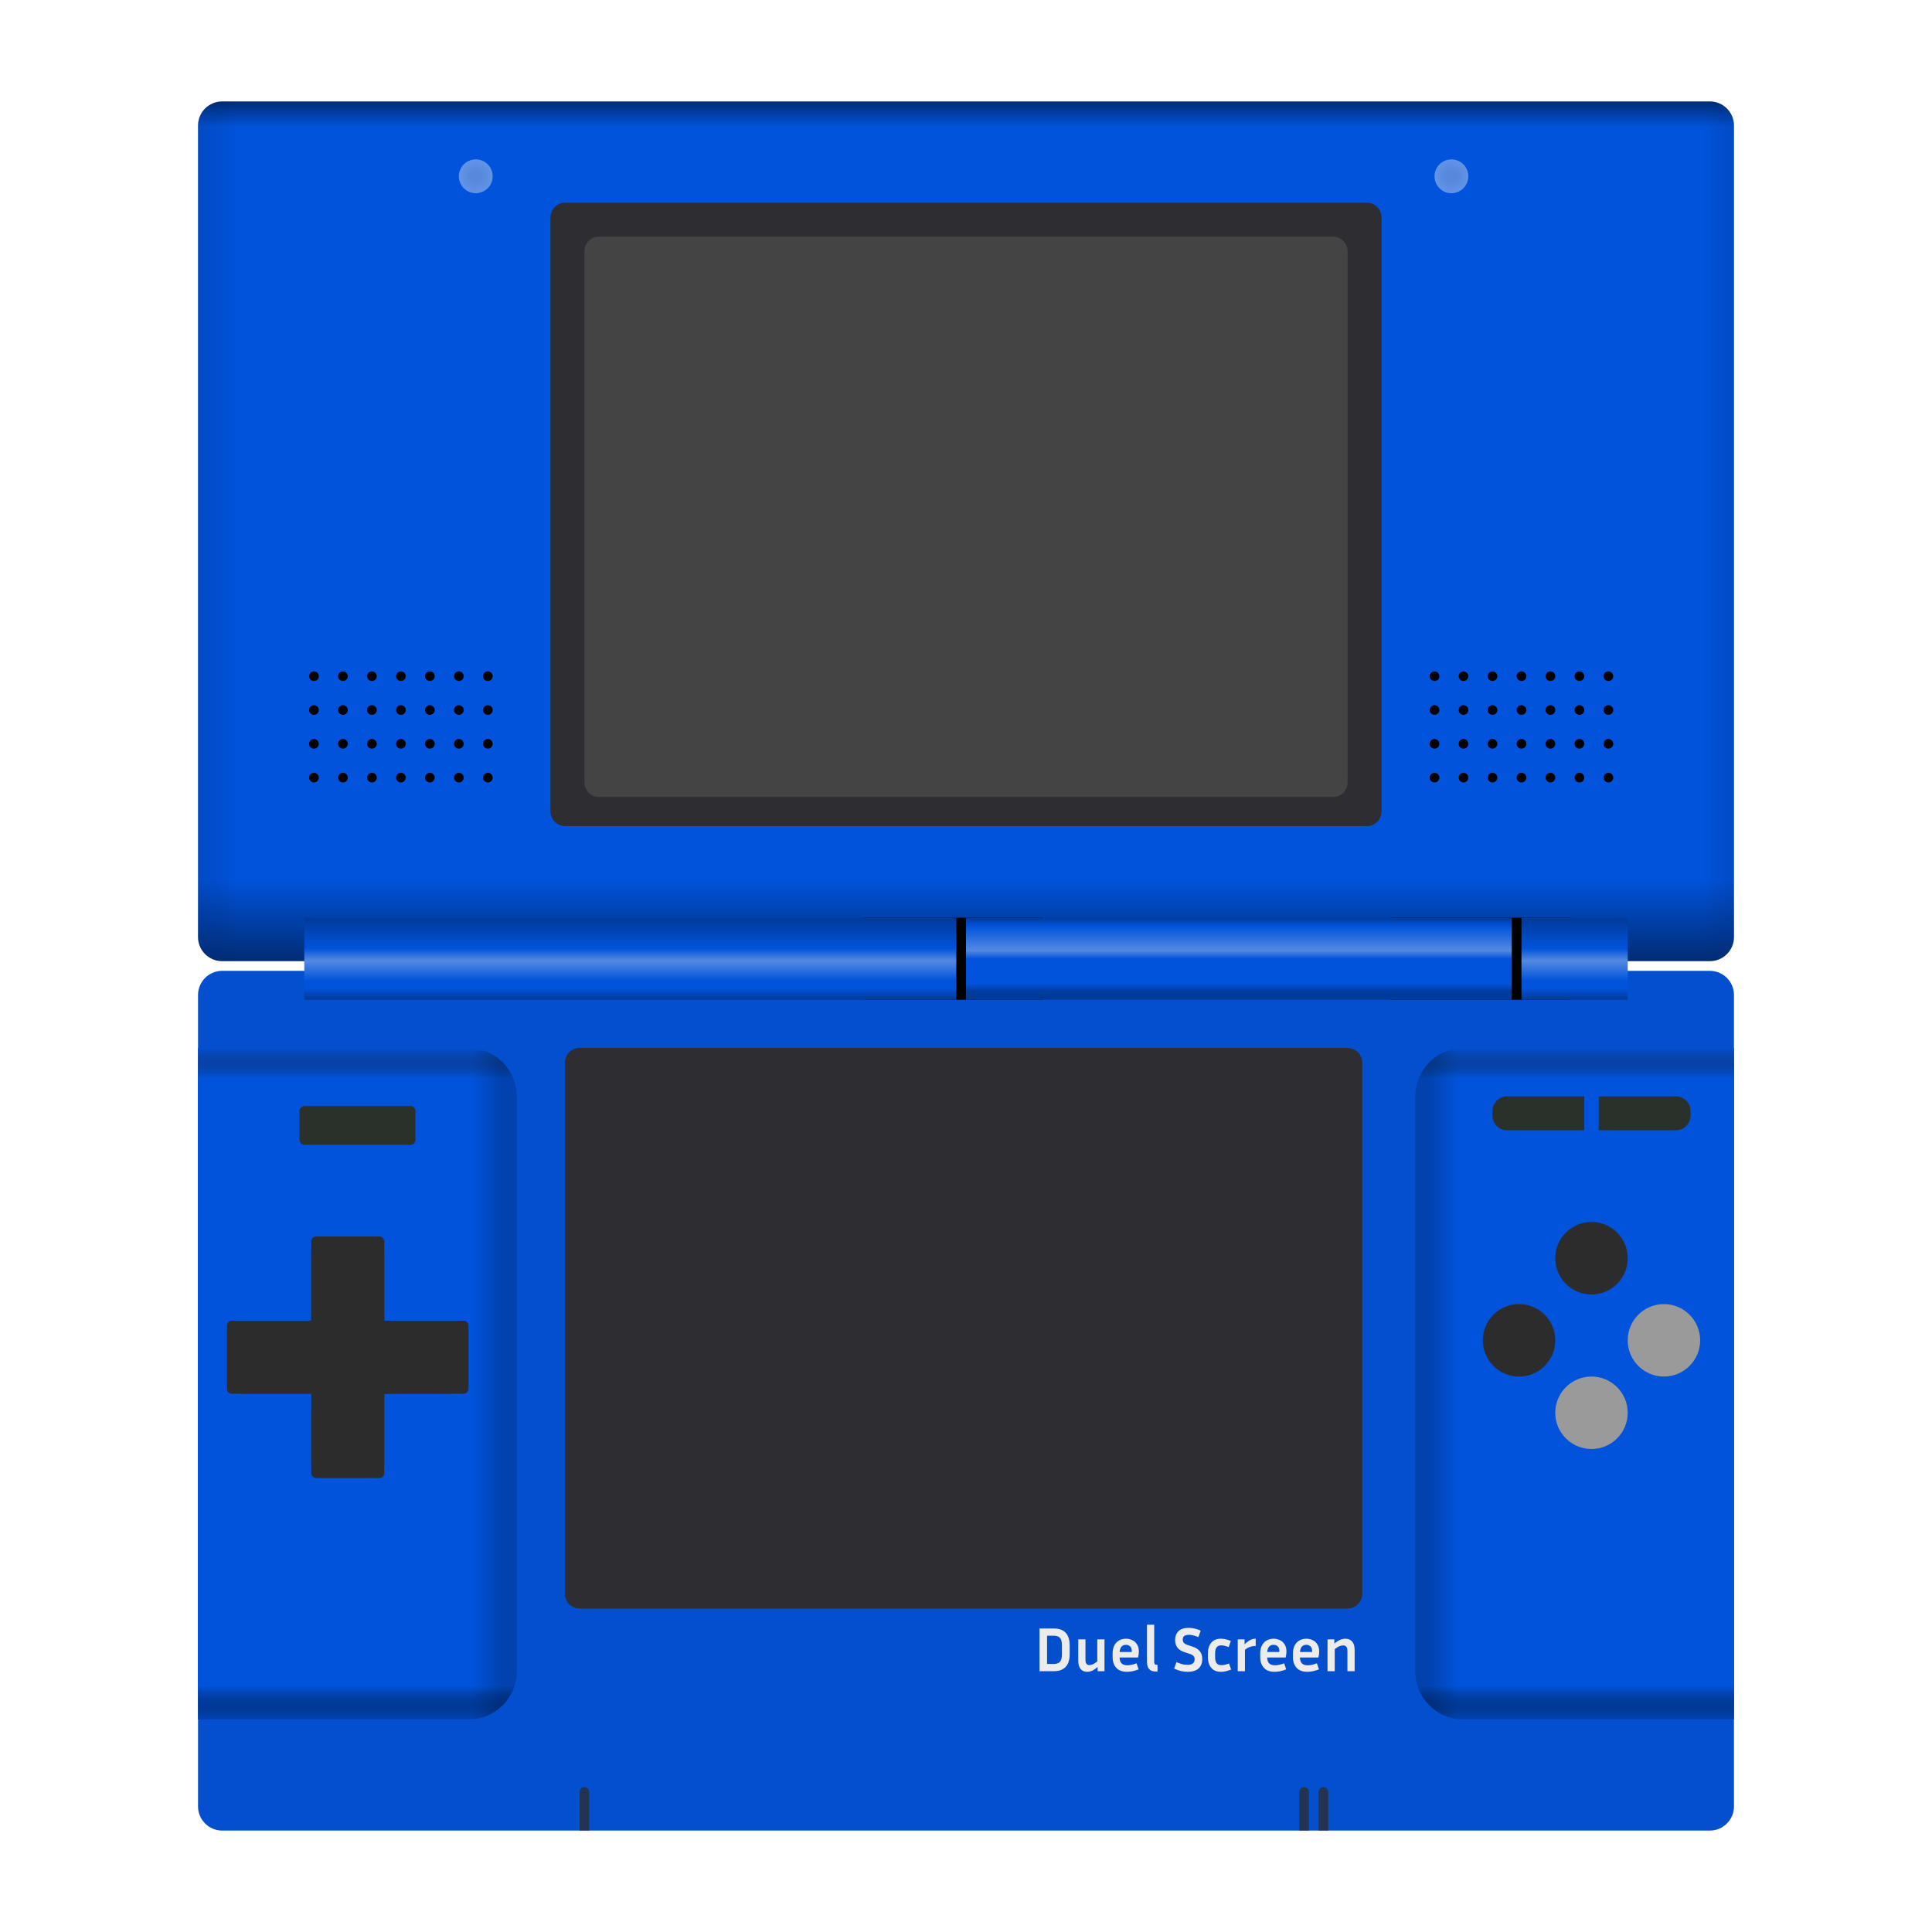
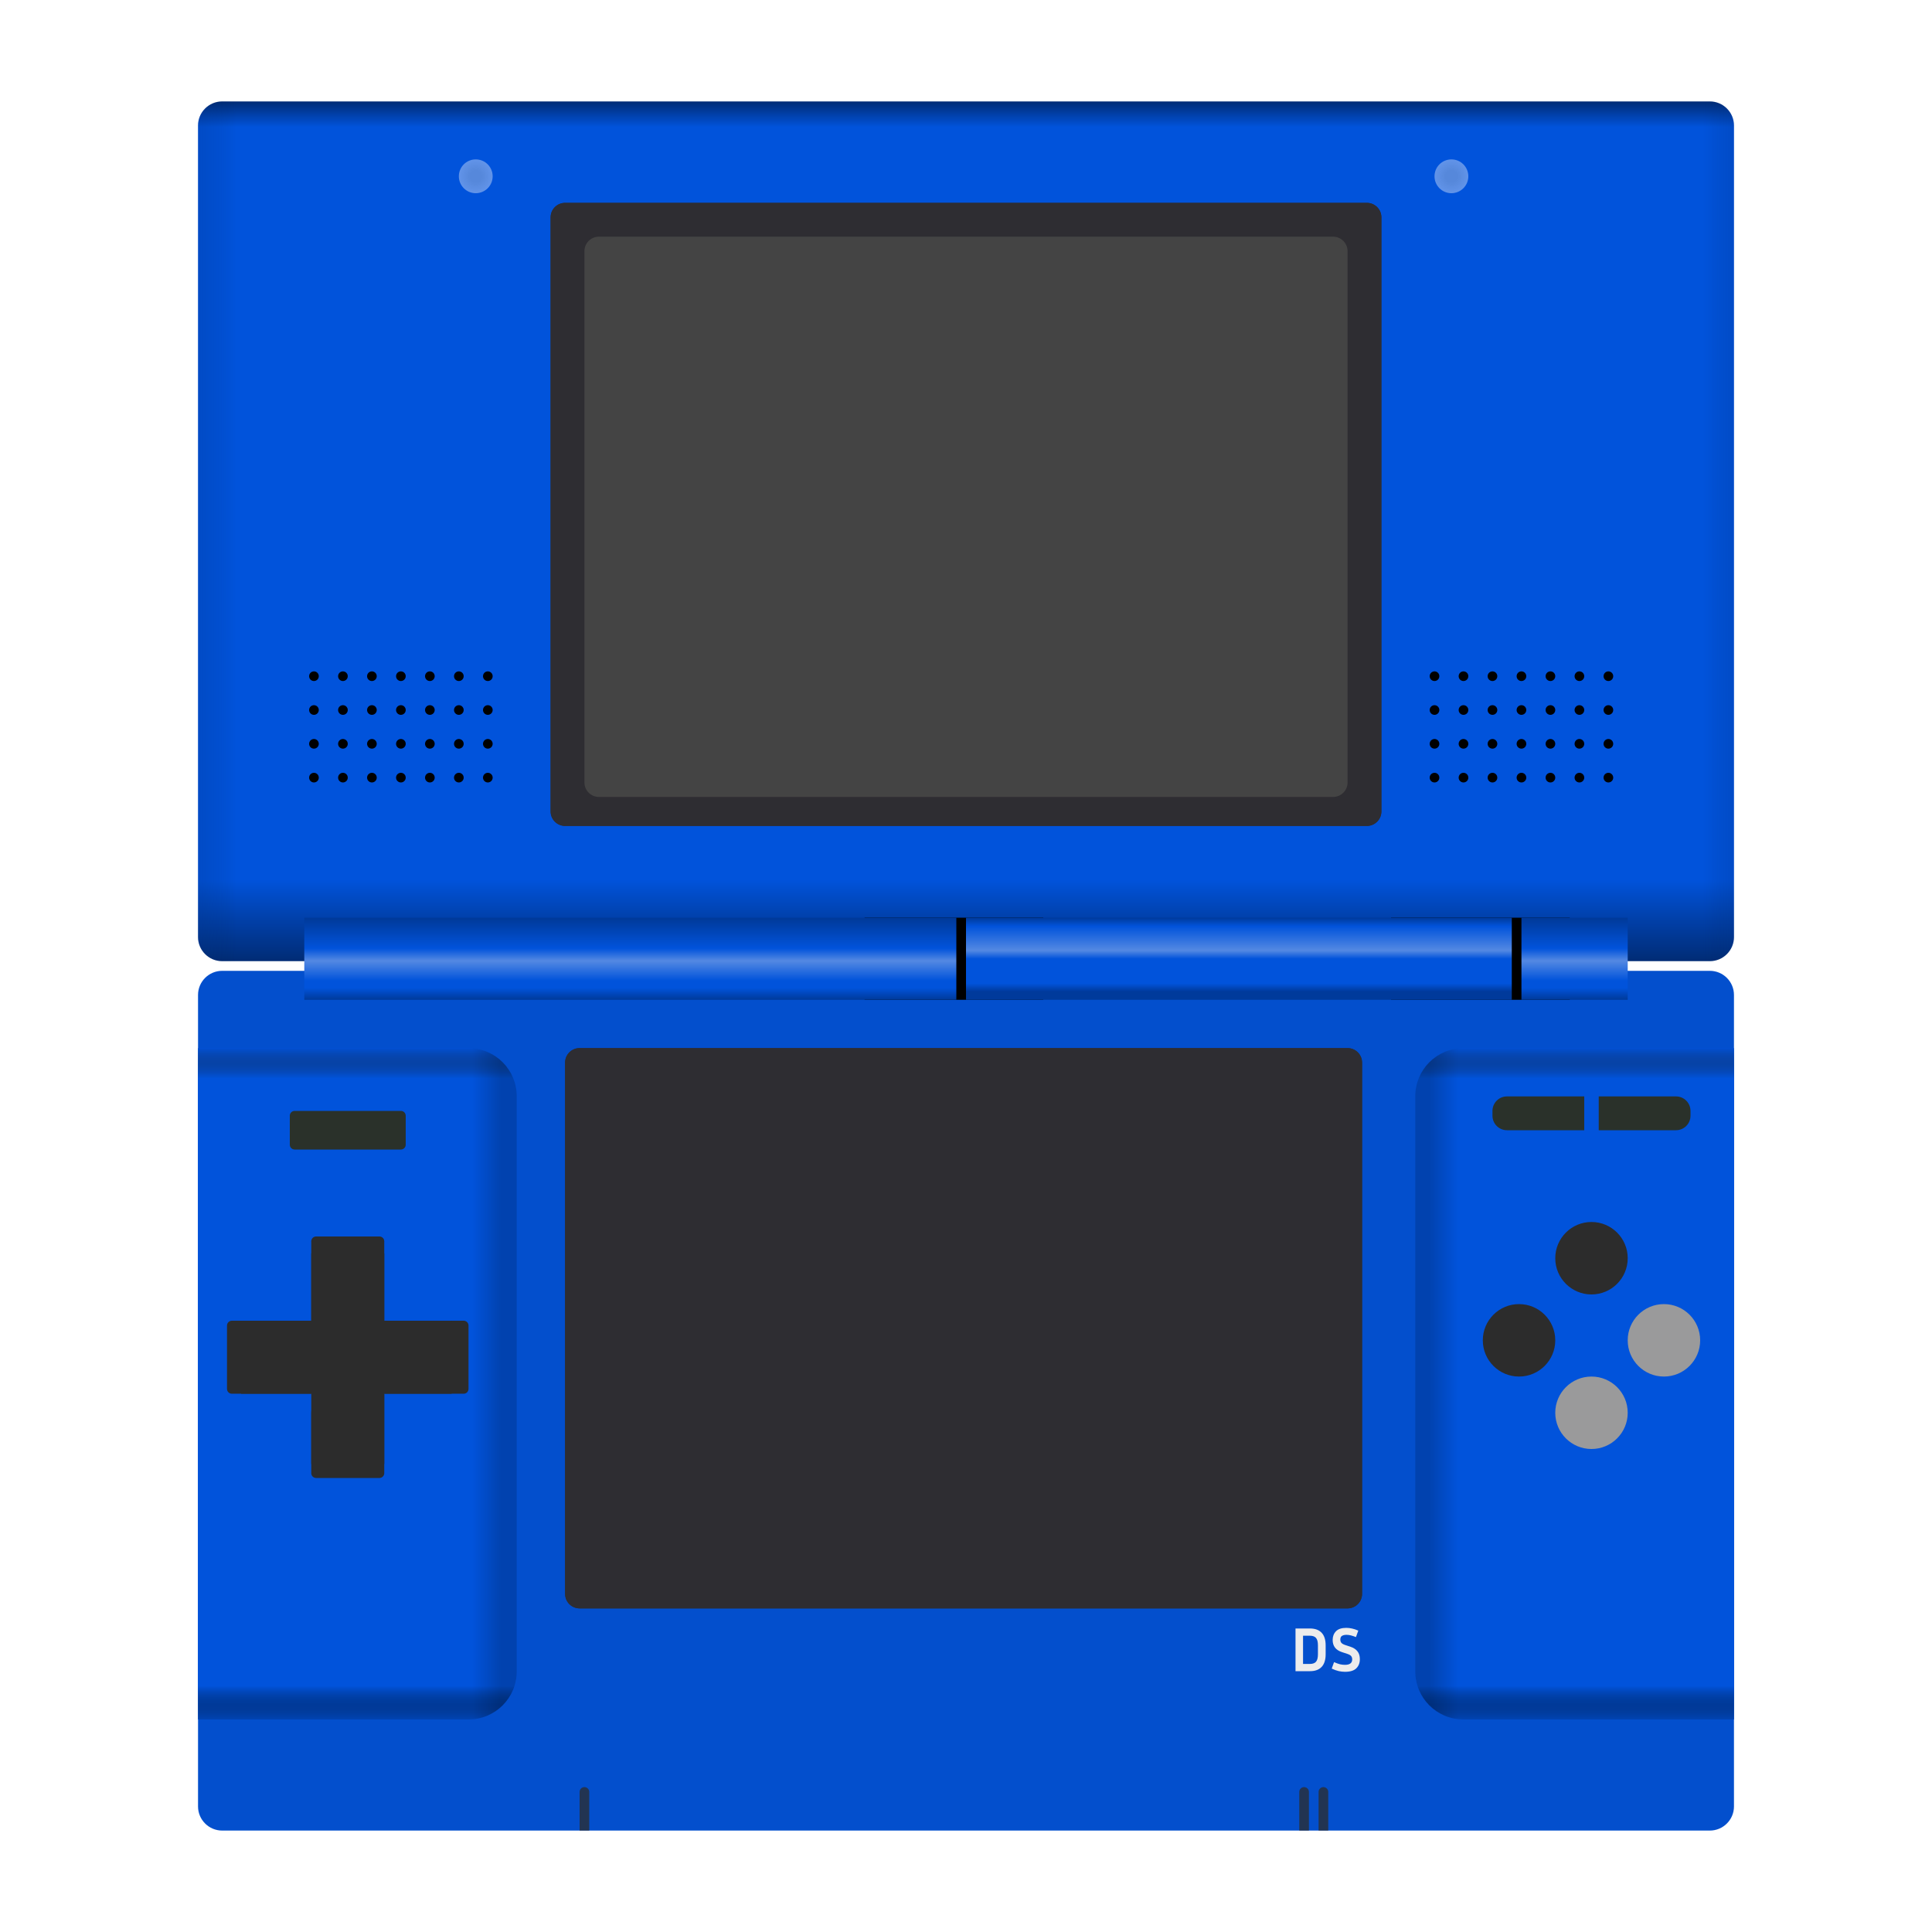
<svg xmlns="http://www.w3.org/2000/svg" width="400" height="400" viewBox="0 0 400 400" fill="none">
  <rect x="41" y="21" width="318" height="178" rx="5" fill="url(#paint0_linear_4_119)" />
  <rect x="41" y="21" width="318" height="178" rx="5" fill="url(#paint1_linear_4_119)" fill-opacity="0.2" />
  <rect x="114" y="42" width="172" height="129" rx="3" fill="#2E2D32" />
  <rect x="114" y="42" width="172" height="129" rx="3" fill="#2E2D32" />
  <rect x="121" y="49" width="158" height="116" rx="3" fill="#444444" />
  <circle cx="98.5" cy="36.5" r="3.5" fill="url(#paint2_radial_4_119)" />
  <circle cx="300.5" cy="36.5" r="3.5" fill="url(#paint3_radial_4_119)" />
  <circle cx="297" cy="140" r="1" fill="black" />
  <circle cx="303" cy="140" r="1" fill="black" />
  <circle cx="309" cy="140" r="1" fill="black" />
  <circle cx="315" cy="140" r="1" fill="black" />
  <circle cx="333" cy="140" r="1" fill="black" />
  <circle cx="321" cy="140" r="1" fill="black" />
  <circle cx="327" cy="140" r="1" fill="black" />
  <circle cx="297" cy="147" r="1" fill="black" />
  <circle cx="303" cy="147" r="1" fill="black" />
  <circle cx="309" cy="147" r="1" fill="black" />
  <circle cx="315" cy="147" r="1" fill="black" />
  <circle cx="333" cy="147" r="1" fill="black" />
  <circle cx="321" cy="147" r="1" fill="black" />
  <circle cx="327" cy="147" r="1" fill="black" />
  <circle cx="297" cy="154" r="1" fill="black" />
  <circle cx="303" cy="154" r="1" fill="black" />
  <circle cx="309" cy="154" r="1" fill="black" />
  <circle cx="315" cy="154" r="1" fill="black" />
  <circle cx="333" cy="154" r="1" fill="black" />
  <circle cx="321" cy="154" r="1" fill="black" />
  <circle cx="327" cy="154" r="1" fill="black" />
  <circle cx="297" cy="161" r="1" fill="black" />
  <circle cx="303" cy="161" r="1" fill="black" />
  <circle cx="309" cy="161" r="1" fill="black" />
  <circle cx="315" cy="161" r="1" fill="black" />
  <circle cx="333" cy="161" r="1" fill="black" />
  <circle cx="321" cy="161" r="1" fill="black" />
  <circle cx="327" cy="161" r="1" fill="black" />
  <circle cx="65" cy="140" r="1" fill="black" />
  <circle cx="71" cy="140" r="1" fill="black" />
  <circle cx="77" cy="140" r="1" fill="black" />
  <circle cx="83" cy="140" r="1" fill="black" />
  <circle cx="101" cy="140" r="1" fill="black" />
  <circle cx="89" cy="140" r="1" fill="black" />
  <circle cx="95" cy="140" r="1" fill="black" />
  <circle cx="65" cy="147" r="1" fill="black" />
  <circle cx="71" cy="147" r="1" fill="black" />
  <circle cx="77" cy="147" r="1" fill="black" />
  <circle cx="83" cy="147" r="1" fill="black" />
  <circle cx="101" cy="147" r="1" fill="black" />
  <circle cx="89" cy="147" r="1" fill="black" />
  <circle cx="95" cy="147" r="1" fill="black" />
  <circle cx="65" cy="154" r="1" fill="black" />
  <circle cx="71" cy="154" r="1" fill="black" />
  <circle cx="77" cy="154" r="1" fill="black" />
  <circle cx="83" cy="154" r="1" fill="black" />
  <circle cx="101" cy="154" r="1" fill="black" />
  <circle cx="89" cy="154" r="1" fill="black" />
  <circle cx="95" cy="154" r="1" fill="black" />
  <circle cx="65" cy="161" r="1" fill="black" />
  <circle cx="71" cy="161" r="1" fill="black" />
  <circle cx="77" cy="161" r="1" fill="black" />
  <circle cx="83" cy="161" r="1" fill="black" />
  <circle cx="101" cy="161" r="1" fill="black" />
  <circle cx="89" cy="161" r="1" fill="black" />
  <circle cx="95" cy="161" r="1" fill="black" />
  <rect x="41" y="201" width="318" height="178" rx="5" fill="#034FCD" />
  <rect x="117" y="217" width="165" height="116" rx="3" fill="#2E2D32" />
  <rect x="117" y="217" width="165" height="116" rx="3" fill="#2E2D32" />
  <path d="M293 227C293 221.477 297.477 217 303 217H359V356H303C297.477 356 293 351.523 293 346V227Z" fill="#0153DB" />
  <path d="M293 227C293 221.477 297.477 217 303 217H359V356H303C297.477 356 293 351.523 293 346V227Z" fill="url(#paint4_linear_4_119)" />
  <path d="M293 227C293 221.477 297.477 217 303 217H359V356H303C297.477 356 293 351.523 293 346V227Z" fill="url(#paint5_linear_4_119)" fill-opacity="0.2" />
  <path d="M309 230C309 228.343 310.343 227 312 227H328V234H312C310.343 234 309 232.657 309 231V230Z" fill="#2A312A" />
  <path d="M331 227H347C348.657 227 350 228.343 350 230V231C350 232.657 348.657 234 347 234H331V227Z" fill="#2A312A" />
  <circle cx="344.5" cy="277.5" r="7.5" fill="#9A9A9B" />
  <circle cx="329.5" cy="292.5" r="7.5" fill="#9A9A9B" />
  <circle cx="329.5" cy="260.5" r="7.5" fill="#2C2C2C" />
  <circle cx="314.5" cy="277.5" r="7.5" fill="#2C2C2C" />
  <path d="M41 217H97C102.523 217 107 221.477 107 227V346C107 351.523 102.523 356 97 356H41V217Z" fill="#0153DB" />
  <path d="M41 217H97C102.523 217 107 221.477 107 227V346C107 351.523 102.523 356 97 356H41V217Z" fill="url(#paint6_linear_4_119)" />
  <path d="M41 217H97C102.523 217 107 221.477 107 227V346C107 351.523 102.523 356 97 356H41V217Z" fill="url(#paint7_linear_4_119)" fill-opacity="0.2" />
-   <rect x="62" y="229" width="24" height="8" rx="1" fill="#2A312A" />
+   <rect x="60" y="230" width="24" height="8" rx="1" fill="#2A312A" />
  <path d="M64.442 257C64.442 256.448 64.889 256 65.442 256H78.558C79.11 256 79.558 256.448 79.558 257V273.442H64.442V257Z" fill="#2C2C2C" />
  <path d="M48 288.558C47.448 288.558 47 288.11 47 287.558V274.442C47 273.89 47.448 273.442 48 273.442H64.442V288.558H48Z" fill="#2C2C2C" />
  <path d="M96 273.442C96.552 273.442 97 273.89 97 274.442V287.558C97 288.11 96.552 288.558 96 288.558H79.558V273.442H96Z" fill="#2C2C2C" />
  <path d="M79.558 305C79.558 305.552 79.111 306 78.558 306H65.442C64.89 306 64.442 305.552 64.442 305V292.558C64.442 290.349 66.233 288.558 68.442 288.558H79.558V305Z" fill="#2C2C2C" />
  <rect x="49.907" y="273.442" width="43.605" height="15.116" fill="#2C2C2C" />
  <rect x="64.442" y="303.093" width="43.605" height="15.116" transform="rotate(-90 64.4418 303.093)" fill="#2C2C2C" />
-   <path d="M120 371C120 370.448 120.448 370 121 370V370C121.552 370 122 370.448 122 371V379H120V371Z" fill="#2C2C2C" fill-opacity="0.76" />
-   <path d="M269 371C269 370.448 269.448 370 270 370V370C270.552 370 271 370.448 271 371V379H269V371Z" fill="#2C2C2C" fill-opacity="0.76" />
-   <path d="M273 371C273 370.448 273.448 370 274 370V370C274.552 370 275 370.448 275 371V379H273V371Z" fill="#2C2C2C" fill-opacity="0.76" />
-   <path d="M215.222 346V337.16H218.212C219.269 337.16 220.075 337.455 220.63 338.044C221.185 338.633 221.462 339.5 221.462 340.644V342.503C221.462 343.656 221.185 344.527 220.63 345.116C220.075 345.705 219.269 346 218.212 346H215.222ZM218.147 338.655H216.782V344.505H218.147C218.762 344.505 219.2 344.353 219.46 344.05C219.729 343.747 219.863 343.231 219.863 342.503V340.644C219.863 339.925 219.729 339.413 219.46 339.11C219.2 338.807 218.762 338.655 218.147 338.655ZM227.256 346V345.129C226.857 345.476 226.484 345.731 226.138 345.896C225.791 346.052 225.44 346.13 225.085 346.13C224.495 346.13 224.04 345.931 223.72 345.532C223.399 345.125 223.239 344.557 223.239 343.829V339.409H224.734V343.647C224.734 344.375 225.002 344.739 225.54 344.739C225.756 344.739 225.99 344.687 226.242 344.583C226.502 344.479 226.814 344.28 227.178 343.985V339.409H228.673V346H227.256ZM235.736 345.623C235.285 345.805 234.861 345.935 234.462 346.013C234.063 346.091 233.686 346.13 233.331 346.13C232.352 346.13 231.611 345.853 231.108 345.298C230.605 344.743 230.354 344.007 230.354 343.088V342.308C230.354 341.693 230.467 341.16 230.692 340.709C230.917 340.258 231.238 339.907 231.654 339.656C232.07 339.405 232.56 339.279 233.123 339.279C233.582 339.279 234.011 339.374 234.41 339.565C234.817 339.747 235.147 340.037 235.398 340.436C235.658 340.826 235.788 341.329 235.788 341.944C235.788 342.126 235.775 342.321 235.749 342.529C235.723 342.728 235.68 342.941 235.619 343.166H231.797C231.814 343.703 231.949 344.106 232.2 344.375C232.451 344.644 232.854 344.778 233.409 344.778C233.704 344.778 234.007 344.743 234.319 344.674C234.64 344.605 234.969 344.501 235.307 344.362L235.736 345.623ZM233.123 340.54C232.724 340.54 232.412 340.67 232.187 340.93C231.97 341.181 231.845 341.545 231.81 342.022H234.306C234.315 341.979 234.319 341.94 234.319 341.905C234.319 341.862 234.319 341.823 234.319 341.788C234.319 341.372 234.202 341.06 233.968 340.852C233.734 340.644 233.452 340.54 233.123 340.54ZM237.471 344.141V336.38H238.966V344.141C238.966 344.271 238.997 344.397 239.057 344.518C239.127 344.631 239.257 344.687 239.447 344.687H239.655V346.065H239.291C238.797 346.065 238.42 345.97 238.16 345.779C237.9 345.588 237.718 345.346 237.614 345.051C237.519 344.756 237.471 344.453 237.471 344.141ZM245.825 344.687C246.83 344.687 247.333 344.314 247.333 343.569C247.333 343.266 247.255 343.027 247.099 342.854C246.951 342.681 246.674 342.529 246.267 342.399L245.201 342.048C243.927 341.632 243.29 340.796 243.29 339.539C243.29 338.811 243.515 338.213 243.966 337.745C244.425 337.268 245.14 337.03 246.111 337.03C246.518 337.03 246.921 337.078 247.32 337.173C247.718 337.26 248.143 337.403 248.594 337.602L248.113 338.941C247.697 338.776 247.341 338.659 247.047 338.59C246.761 338.512 246.466 338.473 246.163 338.473C245.764 338.473 245.448 338.547 245.214 338.694C244.988 338.833 244.876 339.088 244.876 339.461C244.876 339.738 244.954 339.968 245.11 340.15C245.274 340.323 245.543 340.471 245.916 340.592L246.982 340.943C247.623 341.16 248.104 341.476 248.425 341.892C248.754 342.299 248.919 342.841 248.919 343.517C248.919 344.297 248.672 344.93 248.178 345.415C247.684 345.892 246.908 346.13 245.851 346.13C245.435 346.13 245.001 346.082 244.551 345.987C244.109 345.883 243.623 345.71 243.095 345.467L243.576 344.128C244.061 344.336 244.473 344.483 244.811 344.57C245.157 344.648 245.495 344.687 245.825 344.687ZM251.578 342.321V343.088C251.578 343.643 251.678 344.059 251.877 344.336C252.077 344.613 252.397 344.752 252.839 344.752C253.056 344.752 253.299 344.726 253.567 344.674C253.845 344.613 254.144 344.522 254.464 344.401L254.893 345.662C254.503 345.818 254.135 345.935 253.788 346.013C253.442 346.091 253.099 346.13 252.761 346.13C251.895 346.13 251.232 345.853 250.772 345.298C250.313 344.743 250.083 344.007 250.083 343.088V342.321C250.083 341.394 250.313 340.657 250.772 340.111C251.232 339.556 251.895 339.279 252.761 339.279C253.091 339.279 253.424 339.318 253.762 339.396C254.1 339.474 254.456 339.587 254.828 339.734L254.399 341.021C253.775 340.778 253.255 340.657 252.839 340.657C252.397 340.657 252.077 340.796 251.877 341.073C251.678 341.342 251.578 341.758 251.578 342.321ZM259.979 340.774C259.572 340.774 259.182 340.839 258.809 340.969C258.445 341.09 258.094 341.29 257.756 341.567V346H256.261V339.409H257.678V340.423C258.12 340.007 258.515 339.712 258.861 339.539C259.208 339.366 259.581 339.279 259.979 339.279V340.774ZM266.294 345.623C265.843 345.805 265.418 345.935 265.02 346.013C264.621 346.091 264.244 346.13 263.889 346.13C262.909 346.13 262.168 345.853 261.666 345.298C261.163 344.743 260.912 344.007 260.912 343.088V342.308C260.912 341.693 261.024 341.16 261.25 340.709C261.475 340.258 261.796 339.907 262.212 339.656C262.628 339.405 263.117 339.279 263.681 339.279C264.14 339.279 264.569 339.374 264.968 339.565C265.375 339.747 265.704 340.037 265.956 340.436C266.216 340.826 266.346 341.329 266.346 341.944C266.346 342.126 266.333 342.321 266.307 342.529C266.281 342.728 266.237 342.941 266.177 343.166H262.355C262.372 343.703 262.506 344.106 262.758 344.375C263.009 344.644 263.412 344.778 263.967 344.778C264.261 344.778 264.565 344.743 264.877 344.674C265.197 344.605 265.527 344.501 265.865 344.362L266.294 345.623ZM263.681 340.54C263.282 340.54 262.97 340.67 262.745 340.93C262.528 341.181 262.402 341.545 262.368 342.022H264.864C264.872 341.979 264.877 341.94 264.877 341.905C264.877 341.862 264.877 341.823 264.877 341.788C264.877 341.372 264.76 341.06 264.526 340.852C264.292 340.644 264.01 340.54 263.681 340.54ZM273.073 345.623C272.622 345.805 272.198 345.935 271.799 346.013C271.4 346.091 271.023 346.13 270.668 346.13C269.689 346.13 268.948 345.853 268.445 345.298C267.942 344.743 267.691 344.007 267.691 343.088V342.308C267.691 341.693 267.804 341.16 268.029 340.709C268.254 340.258 268.575 339.907 268.991 339.656C269.407 339.405 269.897 339.279 270.46 339.279C270.919 339.279 271.348 339.374 271.747 339.565C272.154 339.747 272.484 340.037 272.735 340.436C272.995 340.826 273.125 341.329 273.125 341.944C273.125 342.126 273.112 342.321 273.086 342.529C273.06 342.728 273.017 342.941 272.956 343.166H269.134C269.151 343.703 269.286 344.106 269.537 344.375C269.788 344.644 270.191 344.778 270.746 344.778C271.041 344.778 271.344 344.743 271.656 344.674C271.977 344.605 272.306 344.501 272.644 344.362L273.073 345.623ZM270.46 340.54C270.061 340.54 269.749 340.67 269.524 340.93C269.307 341.181 269.182 341.545 269.147 342.022H271.643C271.652 341.979 271.656 341.94 271.656 341.905C271.656 341.862 271.656 341.823 271.656 341.788C271.656 341.372 271.539 341.06 271.305 340.852C271.071 340.644 270.789 340.54 270.46 340.54ZM278.071 340.67C277.855 340.67 277.608 340.722 277.33 340.826C277.053 340.93 276.724 341.134 276.342 341.437V346H274.847V339.409H276.264V340.293C276.672 339.938 277.057 339.682 277.421 339.526C277.785 339.361 278.154 339.279 278.526 339.279C279.159 339.279 279.64 339.483 279.969 339.89C280.299 340.289 280.463 340.852 280.463 341.58V346H278.968V341.762C278.968 341.034 278.669 340.67 278.071 340.67Z" fill="#ECECEC" />
+   <path d="M120 371C120 370.448 120.448 370 121 370C121.552 370 122 370.448 122 371V379H120V371Z" fill="#2C2C2C" fill-opacity="0.76" />
+   <path d="M269 371C269 370.448 269.448 370 270 370C270.552 370 271 370.448 271 371V379H269V371Z" fill="#2C2C2C" fill-opacity="0.76" />
+   <path d="M273 371C273 370.448 273.448 370 274 370C274.552 370 275 370.448 275 371V379H273V371Z" fill="#2C2C2C" fill-opacity="0.76" />
+   <path d="M268.222 346V337.16H271.212C272.269 337.16 273.075 337.455 273.63 338.044C274.185 338.633 274.462 339.5 274.462 340.644V342.503C274.462 343.656 274.185 344.527 273.63 345.116C273.075 345.705 272.269 346 271.212 346H268.222ZM271.147 338.655H269.782V344.505H271.147C271.762 344.505 272.2 344.353 272.46 344.05C272.729 343.747 272.863 343.231 272.863 342.503V340.644C272.863 339.925 272.729 339.413 272.46 339.11C272.2 338.807 271.762 338.655 271.147 338.655ZM278.449 344.687C279.454 344.687 279.957 344.314 279.957 343.569C279.957 343.266 279.879 343.027 279.723 342.854C279.575 342.681 279.298 342.529 278.891 342.399L277.825 342.048C276.551 341.632 275.914 340.796 275.914 339.539C275.914 338.811 276.139 338.213 276.59 337.745C277.049 337.268 277.764 337.03 278.735 337.03C279.142 337.03 279.545 337.078 279.944 337.173C280.342 337.26 280.767 337.403 281.218 337.602L280.737 338.941C280.321 338.776 279.965 338.659 279.671 338.59C279.385 338.512 279.09 338.473 278.787 338.473C278.388 338.473 278.072 338.547 277.838 338.694C277.612 338.833 277.5 339.088 277.5 339.461C277.5 339.738 277.578 339.968 277.734 340.15C277.898 340.323 278.167 340.471 278.54 340.592L279.606 340.943C280.247 341.16 280.728 341.476 281.049 341.892C281.378 342.299 281.543 342.841 281.543 343.517C281.543 344.297 281.296 344.93 280.802 345.415C280.308 345.892 279.532 346.13 278.475 346.13C278.059 346.13 277.625 346.082 277.175 345.987C276.733 345.883 276.247 345.71 275.719 345.467L276.2 344.128C276.685 344.336 277.097 344.483 277.435 344.57C277.781 344.648 278.119 344.687 278.449 344.687Z" fill="#ECECEC" />
  <rect x="288" y="190" width="37" height="17" fill="black" />
  <rect x="179" y="190" width="37" height="17" fill="black" />
  <rect x="63" y="190" width="135" height="17" fill="url(#paint8_linear_4_119)" />
  <rect x="315" y="190" width="22" height="17" fill="url(#paint9_linear_4_119)" />
  <g filter="url(#filter0_b_4_119)">
    <path d="M200 190H313V207H200V190Z" fill="url(#paint10_linear_4_119)" />
  </g>
  <defs>
    <filter id="filter0_b_4_119" x="180" y="170" width="153" height="57" filterUnits="userSpaceOnUse" color-interpolation-filters="sRGB">
      <feFlood flood-opacity="0" result="BackgroundImageFix" />
      <feGaussianBlur in="BackgroundImageFix" stdDeviation="10" />
      <feComposite in2="SourceAlpha" operator="in" result="effect1_backgroundBlur_4_119" />
      <feBlend mode="normal" in="SourceGraphic" in2="effect1_backgroundBlur_4_119" result="shape" />
    </filter>
    <linearGradient id="paint0_linear_4_119" x1="200" y1="21" x2="200" y2="199" gradientUnits="userSpaceOnUse">
      <stop stop-color="#012C75" />
      <stop offset="0.03" stop-color="#0153DB" />
      <stop offset="0.905" stop-color="#0153DB" />
      <stop offset="1" stop-color="#012C75" />
    </linearGradient>
    <linearGradient id="paint1_linear_4_119" x1="359" y1="110" x2="41" y2="110" gradientUnits="userSpaceOnUse">
      <stop stop-color="#012C75" />
      <stop offset="0.02" stop-color="#012158" stop-opacity="0" />
      <stop offset="0.975" stop-color="#01163B" stop-opacity="0" />
      <stop offset="1" stop-color="#012C75" />
    </linearGradient>
    <radialGradient id="paint2_radial_4_119" cx="0" cy="0" r="1" gradientUnits="userSpaceOnUse" gradientTransform="translate(98.5 36.5) rotate(90) scale(3.5)">
      <stop offset="0.325" stop-color="#D9D9D9" stop-opacity="0.39" />
      <stop offset="1" stop-color="white" stop-opacity="0.38" />
    </radialGradient>
    <radialGradient id="paint3_radial_4_119" cx="0" cy="0" r="1" gradientUnits="userSpaceOnUse" gradientTransform="translate(300.5 36.5) rotate(90) scale(3.5)">
      <stop offset="0.325" stop-color="#D9D9D9" stop-opacity="0.39" />
      <stop offset="1" stop-color="white" stop-opacity="0.38" />
    </radialGradient>
    <linearGradient id="paint4_linear_4_119" x1="326" y1="217" x2="326" y2="356" gradientUnits="userSpaceOnUse">
      <stop stop-color="#171717" stop-opacity="0.05" />
      <stop offset="0.045" stop-color="#0153DB" />
      <stop offset="0.95" stop-color="#0153DB" />
      <stop offset="1" stop-opacity="0.18" />
    </linearGradient>
    <linearGradient id="paint5_linear_4_119" x1="293" y1="286.5" x2="359" y2="286.5" gradientUnits="userSpaceOnUse">
      <stop offset="0.045" />
      <stop offset="0.135" stop-opacity="0" />
    </linearGradient>
    <linearGradient id="paint6_linear_4_119" x1="74" y1="217" x2="74" y2="356" gradientUnits="userSpaceOnUse">
      <stop stop-color="#171717" stop-opacity="0.05" />
      <stop offset="0.045" stop-color="#0153DB" />
      <stop offset="0.95" stop-color="#0153DB" />
      <stop offset="1" stop-opacity="0.18" />
    </linearGradient>
    <linearGradient id="paint7_linear_4_119" x1="41" y1="286.5" x2="107" y2="286.5" gradientUnits="userSpaceOnUse">
      <stop offset="0.86" stop-opacity="0" />
      <stop offset="0.95" />
    </linearGradient>
    <linearGradient id="paint8_linear_4_119" x1="130.5" y1="190" x2="130.5" y2="207" gradientUnits="userSpaceOnUse">
      <stop offset="0.015" stop-color="#003A9B" />
      <stop offset="0.375" stop-color="#0153DB" />
      <stop offset="0.525" stop-color="#5489E2" />
      <stop offset="0.765" stop-color="#0153DB" />
      <stop offset="0.855" stop-color="#0153DB" />
      <stop offset="1" stop-color="#003A9B" />
    </linearGradient>
    <linearGradient id="paint9_linear_4_119" x1="326" y1="190" x2="326" y2="207" gradientUnits="userSpaceOnUse">
      <stop offset="0.015" stop-color="#003A9B" />
      <stop offset="0.375" stop-color="#0153DB" />
      <stop offset="0.525" stop-color="#5489E2" />
      <stop offset="0.765" stop-color="#0153DB" />
      <stop offset="0.855" stop-color="#0153DB" />
      <stop offset="1" stop-color="#003A9B" />
    </linearGradient>
    <linearGradient id="paint10_linear_4_119" x1="256.5" y1="190" x2="256.5" y2="207" gradientUnits="userSpaceOnUse">
      <stop stop-color="#003A9B" />
      <stop offset="0.105" stop-color="#0153DB" />
      <stop offset="0.4" stop-color="#5489E2" />
      <stop offset="0.5" stop-color="#0153DB" />
      <stop offset="0.8" stop-color="#0153DB" />
      <stop offset="0.9" stop-color="#003A9B" />
    </linearGradient>
  </defs>
</svg>
